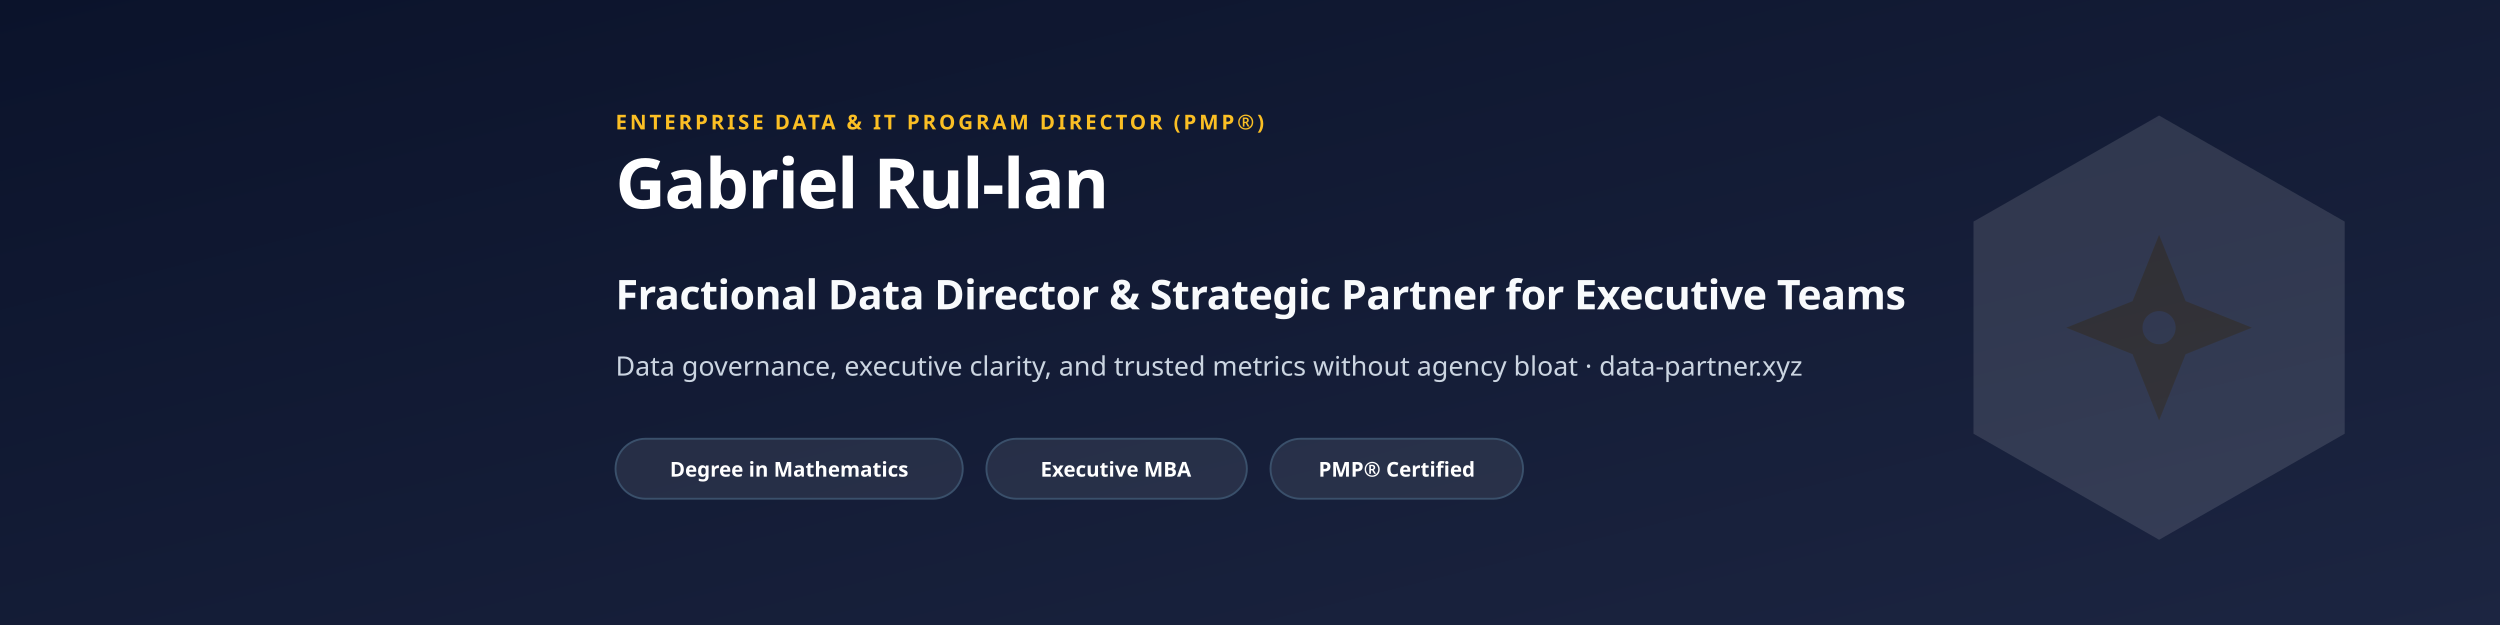
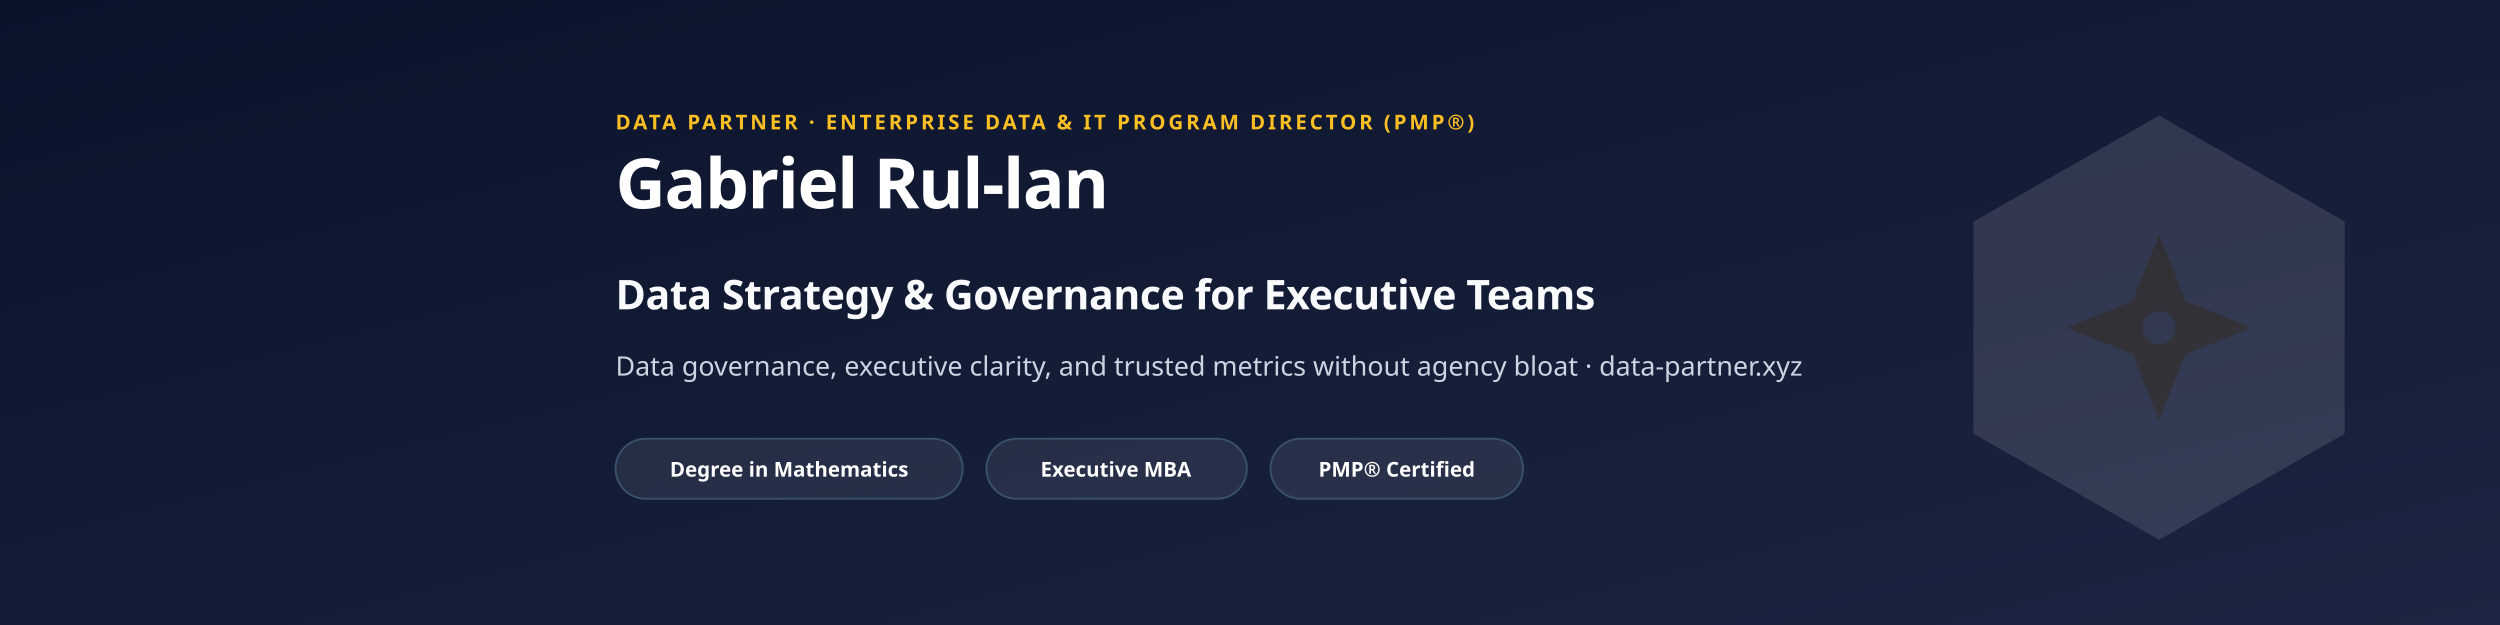
<svg xmlns="http://www.w3.org/2000/svg" width="1584" height="396" viewBox="0 0 1584 396" role="img" aria-label="Gabriel Rul-lan — LinkedIn Banner (P3)">
  <defs>
    <linearGradient id="bgGrad" x1="0%" y1="0%" x2="100%" y2="100%">
      <stop offset="0%" stop-color="#0B132B" />
      <stop offset="100%" stop-color="#1C2541" />
    </linearGradient>
  </defs>
  <rect width="1584" height="396" fill="url(#bgGrad)" />
  <g transform="translate(1200, 48) scale(4.2)" opacity="0.12">
    <polygon points="40,6 68,22 68,54 40,70 12,54 12,22" fill="#FFFFFF" />
    <polygon points="40,24 44,34 54,38 44,42 40,52 36,42 26,38 36,34" fill="#FBBF24" />
    <circle cx="40" cy="38" r="2.5" fill="#FFFFFF" />
  </g>
  <g transform="translate(390, 0)">
-     <text x="0" y="82" font-family="'Outfit', system-ui, sans-serif" font-size="13" font-weight="700" fill="#FBBF24" letter-spacing="0.14em">ENTERPRISE DATA &amp; IT PROGRAM DIRECTOR (PMP®)</text>
+     <text x="0" y="82" font-family="'Outfit', system-ui, sans-serif" font-size="13" font-weight="700" fill="#FBBF24" letter-spacing="0.14em">DATA PARTNER · ENTERPRISE DATA &amp; IT PROGRAM DIRECTOR (PMP®)</text>
    <text x="0" y="132" font-family="'Outfit', system-ui, sans-serif" font-size="44" font-weight="800" fill="#FFFFFF" letter-spacing="-0.02em">Gabriel Rul-lan</text>
-     <text x="0" y="196" font-family="'Outfit', system-ui, sans-serif" font-size="26" font-weight="700" fill="#F8FAFC" letter-spacing="-0.01em">Fractional Data Director &amp; Strategic Partner for Executive Teams</text>
+     <text x="0" y="196" font-family="'Outfit', system-ui, sans-serif" font-size="26" font-weight="700" fill="#F8FAFC" letter-spacing="-0.01em">Data Strategy &amp; Governance for Executive Teams</text>
    <text x="0" y="238" font-family="'Outfit', system-ui, sans-serif" font-size="17" font-weight="500" fill="#CBD5E1">Data governance, executive clarity, and trusted metrics without agency bloat · data-partner.xyz</text>
    <g transform="translate(0, 278)">
      <rect x="0" y="0" width="220" height="38" rx="19" fill="rgba(255,255,255,0.08)" stroke="#3A506B" stroke-width="1.2" />
      <text x="110" y="24" font-family="'Outfit', system-ui, sans-serif" font-size="13" font-weight="600" text-anchor="middle" fill="#FFFFFF">Degree in Mathematics</text>
      <rect x="235" y="0" width="165" height="38" rx="19" fill="rgba(255,255,255,0.08)" stroke="#3A506B" stroke-width="1.2" />
      <text x="317" y="24" font-family="'Outfit', system-ui, sans-serif" font-size="13" font-weight="600" text-anchor="middle" fill="#FFFFFF">Executive MBA</text>
      <rect x="415" y="0" width="160" height="38" rx="19" fill="rgba(255,255,255,0.08)" stroke="#3A506B" stroke-width="1.2" />
      <text x="495" y="24" font-family="'Outfit', system-ui, sans-serif" font-size="13" font-weight="600" text-anchor="middle" fill="#FFFFFF">PMP® Certified</text>
    </g>
  </g>
</svg>
